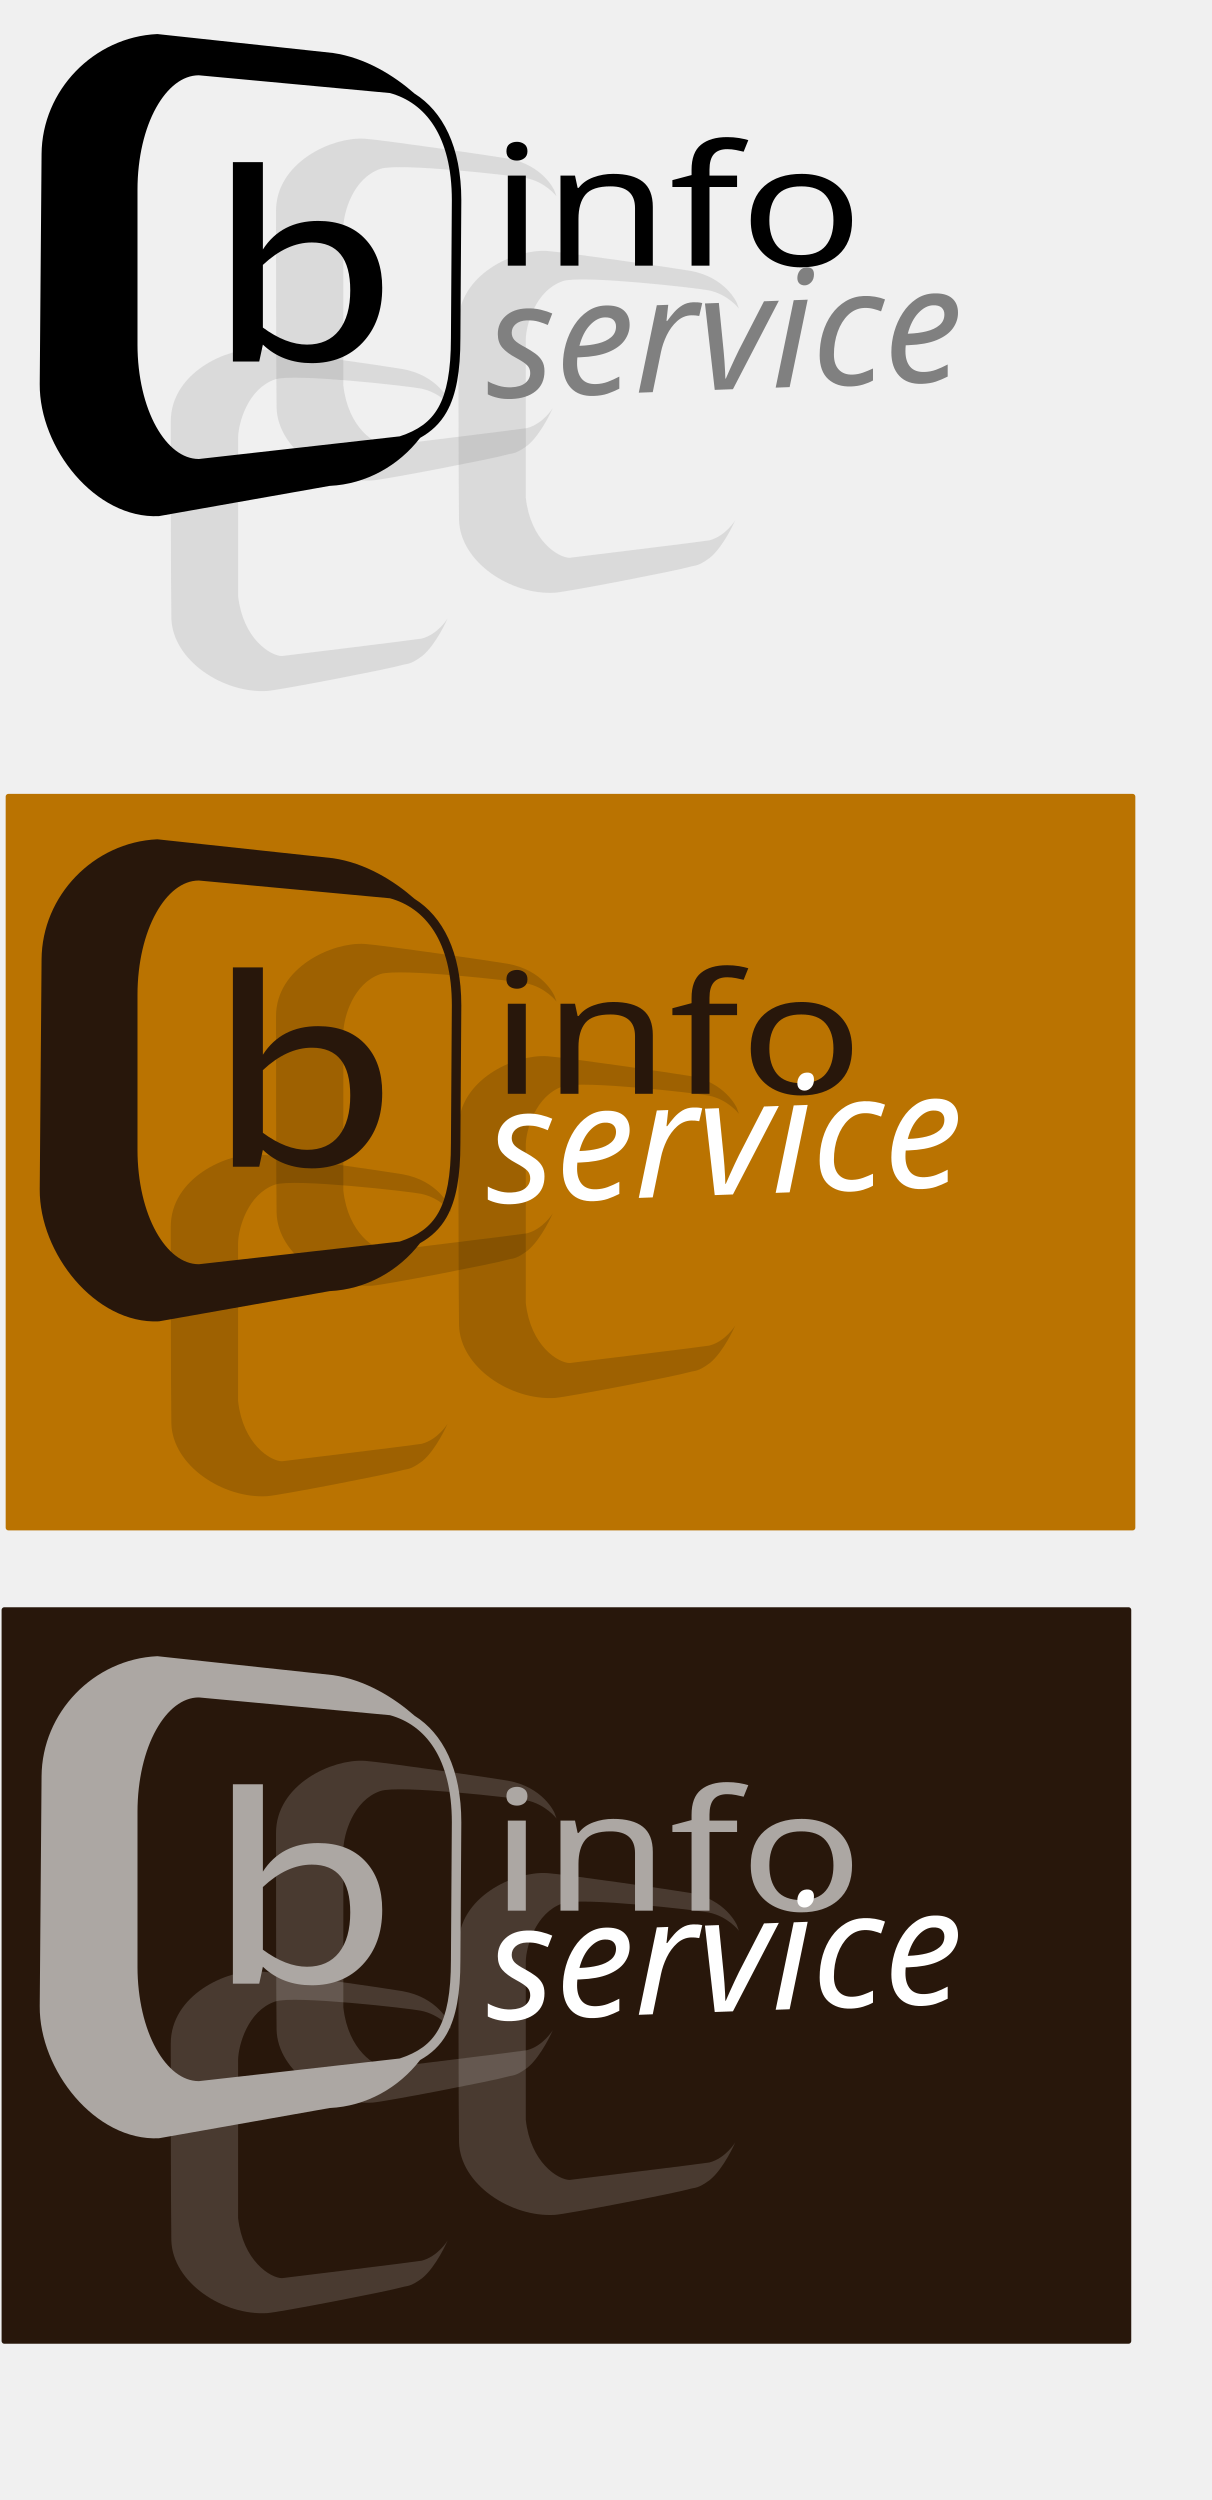
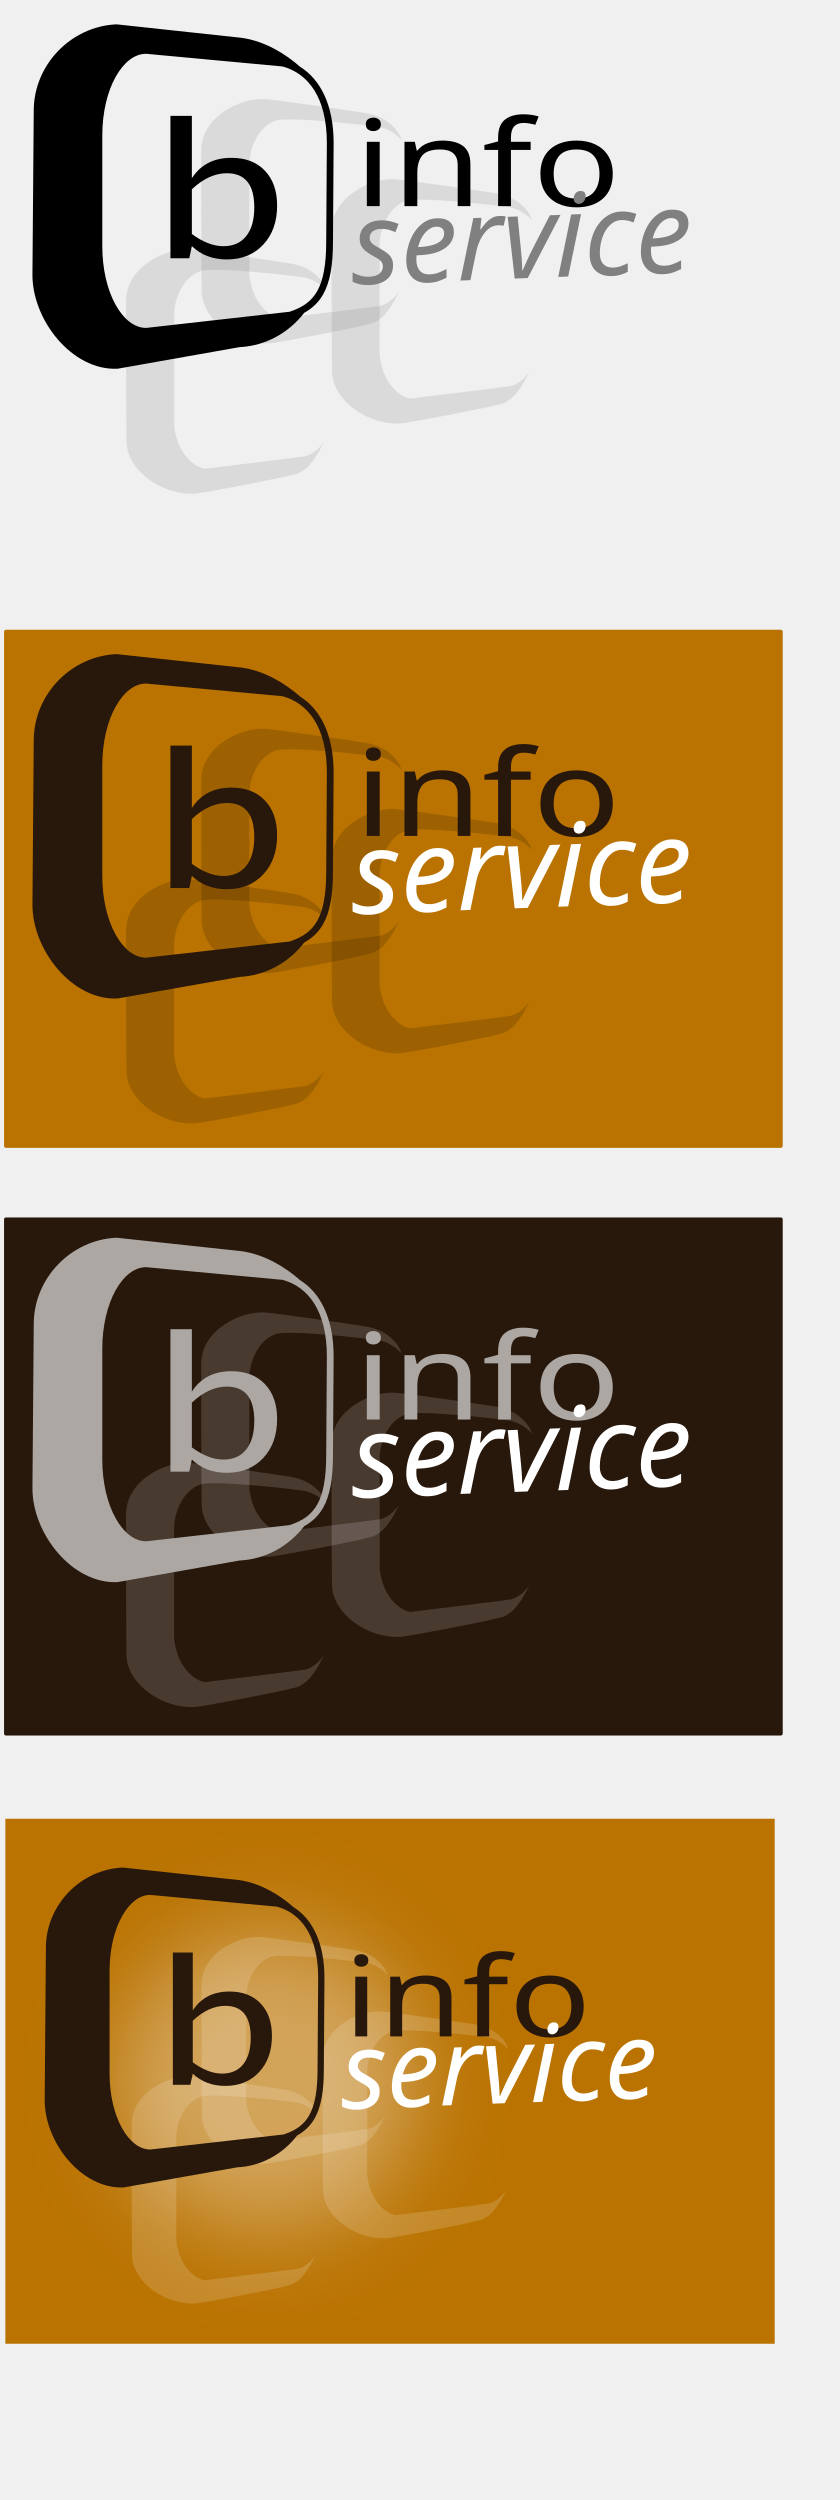
- <svg xmlns="http://www.w3.org/2000/svg" width="84.018mm" height="173.445mm" id="svg4993" version="1.1">
+ <svg xmlns="http://www.w3.org/2000/svg" width="81.498mm" height="242.777mm" id="svg4993" version="1.1">
  <defs id="defs4995">
-     </defs>
-   <g id="layer1" transform="translate(-50.84853,-55.4709)">
-     <g id="g2502" transform="matrix(2.527624,0,0,2.527624,-931.9486,-980.7068)" style="fill:#666666">
-       <path style="fill:#666666;fill-opacity:0.154;fill-rule:evenodd;stroke:none;stroke-width:1px;stroke-linecap:butt;stroke-linejoin:round;stroke-opacity:1" d="m 446.557,430.314 c 0,0 -1.137,-1.498 -3.159,-1.902 -1.164,-0.233 -13.196,-1.61 -15.116,-0.952 -2.846,0.976 -3.803,4.523 -3.842,6.037 l 0,16.409 c 0.494,4.5 3.391,6.246 4.555,6.256 -0.055,0 14.179,-1.731 14.488,-1.811 1.701,-0.439 2.689,-2.085 2.689,-2.085 0,0 -1.165,2.696 -2.634,3.897 -1.262,0.933 -1.537,0.768 -2.085,0.933 -1.376,0.413 -12.724,2.604 -13.994,2.689 -4.555,0.274 -9.823,-3.154 -9.943,-7.559 -0.055,-2.25 -0.059,-20.404 -0.059,-20.404 0,-5.006 5.782,-7.72 9.222,-7.49 1.746,0.116 13.25,1.782 14.802,2.053 3.699,0.647 4.856,3.325 4.856,3.325 l 0.22,0.604 z" id="path2504" />
-       <path style="fill:#666666;fill-opacity:0.154;fill-rule:evenodd;stroke:none;stroke-width:1px;stroke-linecap:butt;stroke-linejoin:round;stroke-opacity:1" d="m 465.482,441.96 c 0,0 -1.137,-1.498 -3.159,-1.902 -1.164,-0.233 -13.196,-1.61 -15.116,-0.952 -2.846,0.976 -3.803,4.523 -3.842,6.037 l 0,16.409 c 0.494,4.5 3.391,6.246 4.555,6.256 -0.055,0 14.178,-1.731 14.488,-1.811 1.701,-0.439 2.689,-2.085 2.689,-2.085 0,0 -1.165,2.696 -2.634,3.897 -1.262,0.933 -1.537,0.768 -2.085,0.933 -1.376,0.413 -12.724,2.604 -13.994,2.689 -4.555,0.274 -9.823,-3.154 -9.943,-7.559 -0.055,-2.25 -0.059,-20.404 -0.059,-20.404 0,-5.006 5.782,-7.72 9.222,-7.49 1.746,0.116 13.25,1.782 14.802,2.053 3.699,0.647 4.856,3.325 4.856,3.325 l 0.22,0.604 z" id="path2506" />
-       <path style="fill:#666666;fill-opacity:0.154;fill-rule:evenodd;stroke:none;stroke-width:1px;stroke-linecap:butt;stroke-linejoin:round;stroke-opacity:1" d="m 435.639,452.151 c 0,0 -1.137,-1.498 -3.159,-1.902 -1.164,-0.233 -13.196,-1.61 -15.116,-0.952 -2.846,0.976 -3.803,4.523 -3.842,6.037 l 0,16.409 c 0.494,4.5 3.391,6.246 4.555,6.256 -0.055,0 14.179,-1.731 14.488,-1.811 1.701,-0.439 2.689,-2.085 2.689,-2.085 0,0 -1.165,2.696 -2.634,3.897 -1.262,0.933 -1.537,0.768 -2.085,0.933 -1.376,0.413 -12.724,2.604 -13.994,2.689 -4.555,0.274 -9.823,-3.154 -9.943,-7.559 -0.055,-2.25 -0.059,-20.404 -0.059,-20.404 0,-5.006 5.782,-7.72 9.222,-7.49 1.746,0.116 13.25,1.782 14.802,2.053 3.699,0.647 4.856,3.325 4.856,3.325 l 0.22,0.604 z" id="path2508" />
+     <filter id="filter3937" x="-0.329" width="1.657" y="-0.374" height="1.748">
+       <feGaussianBlur stdDeviation="43.438" id="feGaussianBlur3939" />
+     </filter>
+   </defs>
+   <g id="layer1" transform="translate(-49.36026,-55.4709)">
+     <g id="g4320" transform="matrix(1.055639,0,0,1.055639,-18.5666,-40.22742)">
+       <rect y="723.012" x="66.212" height="182.537" width="267.488" id="rect5023" style="fill:#ba7301;fill-opacity:1;stroke:none;stroke-width:0.5;stroke-linecap:round;stroke-linejoin:round;stroke-miterlimit:4;stroke-dasharray:none;stroke-dashoffset:0;stroke-opacity:1" />
+       <ellipse transform="matrix(0.3355568,0,0,0.37413,37.73829,645.8588)" id="path2937" style="opacity:0.35;fill:#ffffff;fill-rule:evenodd;stroke:none;stroke-width:1px;stroke-linecap:butt;stroke-linejoin:miter;stroke-opacity:1;filter:url(#filter3937)" cx="355.714" cy="450.219" rx="158.571" ry="139.286" />
+       <g style="fill:#ffffff" transform="matrix(2.223947,0,0,2.223947,-794.0004,-179.5712)" id="g3816">
+         <path id="path3818" d="m 446.557,430.314 c 0,0 -1.137,-1.498 -3.159,-1.902 -1.164,-0.233 -13.196,-1.61 -15.116,-0.952 -2.846,0.976 -3.803,4.523 -3.842,6.037 l 0,16.409 c 0.494,4.5 3.391,6.246 4.555,6.256 -0.055,0 14.179,-1.731 14.488,-1.811 1.701,-0.439 2.689,-2.085 2.689,-2.085 0,0 -1.165,2.696 -2.634,3.897 -1.262,0.933 -1.537,0.768 -2.085,0.933 -1.376,0.413 -12.724,2.604 -13.994,2.689 -4.555,0.274 -9.823,-3.154 -9.943,-7.559 -0.055,-2.25 -0.059,-20.404 -0.059,-20.404 0,-5.006 5.782,-7.72 9.222,-7.49 1.746,0.116 13.25,1.782 14.802,2.053 3.699,0.647 4.856,3.325 4.856,3.325 l 0.22,0.604 z" style="fill:#ffffff;fill-opacity:0.154;fill-rule:evenodd;stroke:none;stroke-width:1px;stroke-linecap:butt;stroke-linejoin:round;stroke-opacity:1" />
+         <path id="path3820" d="m 465.482,441.96 c 0,0 -1.137,-1.498 -3.159,-1.902 -1.164,-0.233 -13.196,-1.61 -15.116,-0.952 -2.846,0.976 -3.803,4.523 -3.842,6.037 l 0,16.409 c 0.494,4.5 3.391,6.246 4.555,6.256 -0.055,0 14.178,-1.731 14.488,-1.811 1.701,-0.439 2.689,-2.085 2.689,-2.085 0,0 -1.165,2.696 -2.634,3.897 -1.262,0.933 -1.537,0.768 -2.085,0.933 -1.376,0.413 -12.724,2.604 -13.994,2.689 -4.555,0.274 -9.823,-3.154 -9.943,-7.559 -0.055,-2.25 -0.059,-20.404 -0.059,-20.404 0,-5.006 5.782,-7.72 9.222,-7.49 1.746,0.116 13.25,1.782 14.802,2.053 3.699,0.647 4.856,3.325 4.856,3.325 l 0.22,0.604 z" style="fill:#ffffff;fill-opacity:0.154;fill-rule:evenodd;stroke:none;stroke-width:1px;stroke-linecap:butt;stroke-linejoin:round;stroke-opacity:1" />
+         <path id="path3822" d="m 435.639,452.151 c 0,0 -1.137,-1.498 -3.159,-1.902 -1.164,-0.233 -13.196,-1.61 -15.116,-0.952 -2.846,0.976 -3.803,4.523 -3.842,6.037 l 0,16.409 c 0.494,4.5 3.391,6.246 4.555,6.256 -0.055,0 14.179,-1.731 14.488,-1.811 1.701,-0.439 2.689,-2.085 2.689,-2.085 0,0 -1.165,2.696 -2.634,3.897 -1.262,0.933 -1.537,0.768 -2.085,0.933 -1.376,0.413 -12.724,2.604 -13.994,2.689 -4.555,0.274 -9.823,-3.154 -9.943,-7.559 -0.055,-2.25 -0.059,-20.404 -0.059,-20.404 0,-5.006 5.782,-7.72 9.222,-7.49 1.746,0.116 13.25,1.782 14.802,2.053 3.699,0.647 4.856,3.325 4.856,3.325 l 0.22,0.604 z" style="fill:#ffffff;fill-opacity:0.154;fill-rule:evenodd;stroke:none;stroke-width:1px;stroke-linecap:butt;stroke-linejoin:round;stroke-opacity:1" />
+       </g>
+       <text xml:space="preserve" style="font-style:normal;font-variant:normal;font-weight:bold;font-stretch:normal;font-size:65.257px;line-height:125%;font-family:'Trebuchet MS';-inkscape-font-specification:'Trebuchet MS';text-align:start;writing-mode:lr-tb;text-anchor:start;fill:#28170b;fill-opacity:1;stroke:none;stroke-width:1px;stroke-linecap:butt;stroke-linejoin:miter;stroke-opacity:1" x="166.845" y="880.226" id="text3824" transform="scale(1.102086,0.9073698)">
+         <tspan id="tspan3826" x="166.845" y="880.226" style="font-style:normal;font-variant:normal;font-weight:normal;font-stretch:normal;font-size:42.735px;font-family:'Lucida Sans Unicode';-inkscape-font-specification:'Lucida Sans Unicode';fill:#28170b;fill-opacity:1">info</tspan>
+       </text>
+       <path id="path3828" d="m 124.452,815.525 0,-46 6.918,0 0,20.152 c 2.833,-4.395 7.082,-6.592 12.747,-6.592 4.589,4e-5 8.194,1.378 10.816,4.134 2.645,2.756 3.968,6.525 3.968,11.305 -3e-5,5.204 -1.498,9.406 -4.495,12.606 -2.973,3.18 -6.895,4.771 -11.764,4.771 -4.518,0 -8.276,-1.426 -11.273,-4.279 l -0.843,3.903 -6.075,0 m 6.918,-7.835 c 3.558,2.621 6.953,3.932 10.184,3.932 3.184,0 5.642,-1.089 7.375,-3.267 1.732,-2.197 2.599,-5.281 2.599,-9.252 -2e-5,-7.363 -2.95,-11.044 -8.849,-11.045 -3.863,4e-5 -7.632,1.725 -11.308,5.175 l 0,14.456" style="font-style:normal;font-variant:normal;font-weight:bold;font-stretch:normal;font-size:81.367px;line-height:125%;font-family:'Trebuchet MS';-inkscape-font-specification:'Trebuchet MS';text-align:start;writing-mode:lr-tb;text-anchor:start;fill:#28170b;fill-opacity:1;stroke:none;stroke-width:1px;stroke-linecap:butt;stroke-linejoin:miter;stroke-opacity:1" />
+       <text xml:space="preserve" style="font-style:italic;font-variant:normal;font-weight:normal;font-stretch:normal;font-size:36.924px;line-height:125%;font-family:'Apple LiGothic';-inkscape-font-specification:'Apple LiGothic Italic';text-align:start;writing-mode:lr-tb;text-anchor:start;fill:#ffffff;fill-opacity:1;stroke:none;stroke-width:1px;stroke-linecap:butt;stroke-linejoin:miter;stroke-opacity:1" x="185.16" y="821.447" id="text3844" transform="matrix(0.9888001,-0.03643632,0,1.011327,0,0)">
+         <tspan y="821.447" x="185.16" id="tspan3846">service</tspan>
+       </text>
+       <path style="fill:#28170b;fill-opacity:1;stroke:none;stroke-width:0.316;stroke-linecap:butt;stroke-linejoin:miter;stroke-miterlimit:4;stroke-dashoffset:0;stroke-opacity:1" d="m 107.023,739.974 c -14.686,0.675 -26.609,12.998 -26.713,27.699 L 79.887,820.746 c -0.103,14.701 12.802,31.123 27.488,30.448 l 39.399,-6.978 c 8.455,-0.389 15.968,-4.705 20.863,-11.066 2.576,-1.439 4.652,-3.355 6.132,-5.991 2.221,-3.954 3.172,-9.333 3.172,-17.057 l 0.211,-31.787 c 0,-12.388 -4.332,-20.548 -10.784,-24.598 -4.741,-4.181 -11.356,-8.285 -18.819,-9.374 l -40.527,-4.37 z m 9.515,9.515 0.07,0 43.981,4.088 0.07,0 c 8.204,2.242 14.308,9.92 14.308,24.739 l -0.211,31.787 c 0,7.54 -0.965,12.573 -2.89,15.999 -1.89,3.364 -4.753,5.316 -8.951,6.696 l -0.07,0 -46.236,5.216 c -0.022,0 -0.049,1.8e-4 -0.07,0 -3.69,-0.032 -7.158,-2.729 -9.797,-7.471 -2.655,-4.77 -4.299,-11.493 -4.299,-18.96 l 0,-35.664 c 0,-7.467 1.645,-14.189 4.299,-18.96 2.639,-4.743 6.107,-7.44 9.797,-7.471 z" id="path4661" />
    </g>
-     <text transform="scale(1.102086,0.9073698)" id="text2510" y="137.909" x="162.834" style="font-style:normal;font-variant:normal;font-weight:bold;font-stretch:normal;font-size:74.168px;line-height:125%;font-family:'Trebuchet MS';-inkscape-font-specification:'Trebuchet MS';text-align:start;writing-mode:lr-tb;text-anchor:start;fill:#000000;fill-opacity:1;stroke:none;stroke-width:1px;stroke-linecap:butt;stroke-linejoin:miter;stroke-opacity:1" xml:space="preserve">
-       <tspan style="font-style:normal;font-variant:normal;font-weight:normal;font-stretch:normal;font-size:48.57px;font-family:'Lucida Sans Unicode';-inkscape-font-specification:'Lucida Sans Unicode';fill:#000000;fill-opacity:1" y="137.909" x="162.834" id="tspan2512">info</tspan>
+     <g id="g2550" transform="matrix(0.4855136,0,0,0.4855136,-233.7094,-330.1633)">
+       <g style="fill:#666666" transform="matrix(5.206083,0,0,5.206083,-1438.146,-1339.908)" id="g2502">
+         <path id="path2504" d="m 446.557,430.314 c 0,0 -1.137,-1.498 -3.159,-1.902 -1.164,-0.233 -13.196,-1.61 -15.116,-0.952 -2.846,0.976 -3.803,4.523 -3.842,6.037 l 0,16.409 c 0.494,4.5 3.391,6.246 4.555,6.256 -0.055,0 14.179,-1.731 14.488,-1.811 1.701,-0.439 2.689,-2.085 2.689,-2.085 0,0 -1.165,2.696 -2.634,3.897 -1.262,0.933 -1.537,0.768 -2.085,0.933 -1.376,0.413 -12.724,2.604 -13.994,2.689 -4.555,0.274 -9.823,-3.154 -9.943,-7.559 -0.055,-2.25 -0.059,-20.404 -0.059,-20.404 0,-5.006 5.782,-7.72 9.222,-7.49 1.746,0.116 13.25,1.782 14.802,2.053 3.699,0.647 4.856,3.325 4.856,3.325 l 0.22,0.604 z" style="fill:#666666;fill-opacity:0.154;fill-rule:evenodd;stroke:none;stroke-width:1px;stroke-linecap:butt;stroke-linejoin:round;stroke-opacity:1" />
+         <path id="path2506" d="m 465.482,441.96 c 0,0 -1.137,-1.498 -3.159,-1.902 -1.164,-0.233 -13.196,-1.61 -15.116,-0.952 -2.846,0.976 -3.803,4.523 -3.842,6.037 l 0,16.409 c 0.494,4.5 3.391,6.246 4.555,6.256 -0.055,0 14.178,-1.731 14.488,-1.811 1.701,-0.439 2.689,-2.085 2.689,-2.085 0,0 -1.165,2.696 -2.634,3.897 -1.262,0.933 -1.537,0.768 -2.085,0.933 -1.376,0.413 -12.724,2.604 -13.994,2.689 -4.555,0.274 -9.823,-3.154 -9.943,-7.559 -0.055,-2.25 -0.059,-20.404 -0.059,-20.404 0,-5.006 5.782,-7.72 9.222,-7.49 1.746,0.116 13.25,1.782 14.802,2.053 3.699,0.647 4.856,3.325 4.856,3.325 l 0.22,0.604 z" style="fill:#666666;fill-opacity:0.154;fill-rule:evenodd;stroke:none;stroke-width:1px;stroke-linecap:butt;stroke-linejoin:round;stroke-opacity:1" />
+         <path id="path2508" d="m 435.639,452.151 c 0,0 -1.137,-1.498 -3.159,-1.902 -1.164,-0.233 -13.196,-1.61 -15.116,-0.952 -2.846,0.976 -3.803,4.523 -3.842,6.037 l 0,16.409 c 0.494,4.5 3.391,6.246 4.555,6.256 -0.055,0 14.179,-1.731 14.488,-1.811 1.701,-0.439 2.689,-2.085 2.689,-2.085 0,0 -1.165,2.696 -2.634,3.897 -1.262,0.933 -1.537,0.768 -2.085,0.933 -1.376,0.413 -12.724,2.604 -13.994,2.689 -4.555,0.274 -9.823,-3.154 -9.943,-7.559 -0.055,-2.25 -0.059,-20.404 -0.059,-20.404 0,-5.006 5.782,-7.72 9.222,-7.49 1.746,0.116 13.25,1.782 14.802,2.053 3.699,0.647 4.856,3.325 4.856,3.325 l 0.22,0.604 z" style="fill:#666666;fill-opacity:0.154;fill-rule:evenodd;stroke:none;stroke-width:1px;stroke-linecap:butt;stroke-linejoin:round;stroke-opacity:1" />
+       </g>
+       <text xml:space="preserve" style="font-style:normal;font-variant:normal;font-weight:bold;font-stretch:normal;font-size:152.762px;line-height:125%;font-family:'Trebuchet MS';-inkscape-font-specification:'Trebuchet MS';text-align:start;writing-mode:lr-tb;text-anchor:start;fill:#000000;fill-opacity:1;stroke:none;stroke-width:1px;stroke-linecap:butt;stroke-linejoin:miter;stroke-opacity:1" x="772.16" y="1047.118" id="text2510" transform="scale(1.102086,0.9073698)">
+         <tspan id="tspan2512" x="772.16" y="1047.118" style="font-style:normal;font-variant:normal;font-weight:normal;font-stretch:normal;font-size:100.039px;font-family:'Lucida Sans Unicode';-inkscape-font-specification:'Lucida Sans Unicode';fill:#000000;fill-opacity:1">info</tspan>
+       </text>
+       <path id="path2514" d="m 711.879,989.532 0,-107.681 16.195,0 0,47.174 c 6.631,-10.288 16.578,-15.431 29.841,-15.431 10.741,1e-4 19.181,3.226 25.319,9.678 6.193,6.452 9.289,15.274 9.289,26.464 0,12.183 -3.507,22.019 -10.522,29.509 -6.96,7.445 -16.14,11.167 -27.539,11.167 -10.577,0 -19.373,-3.339 -26.388,-10.017 l -1.973,9.137 -14.222,0 m 16.195,-18.342 c 8.33,6.136 16.277,9.205 23.84,9.205 7.453,0 13.208,-2.549 17.263,-7.648 4.055,-5.144 6.083,-12.363 6.083,-21.658 -10e-5,-17.236 -6.905,-25.854 -20.716,-25.854 -9.043,10e-5 -17.866,4.038 -26.47,12.115 l 0,33.841" style="font-style:normal;font-variant:normal;font-weight:bold;font-stretch:normal;font-size:81.367px;line-height:125%;font-family:'Trebuchet MS';-inkscape-font-specification:'Trebuchet MS';text-align:start;writing-mode:lr-tb;text-anchor:start;fill:#000000;fill-opacity:1;stroke:none;stroke-width:1px;stroke-linecap:butt;stroke-linejoin:miter;stroke-opacity:1" />
+       <text xml:space="preserve" style="font-style:italic;font-variant:normal;font-weight:normal;font-stretch:normal;font-size:86.436px;line-height:125%;font-family:'Apple LiGothic';-inkscape-font-specification:'Apple LiGothic Italic';text-align:start;writing-mode:lr-tb;text-anchor:start;fill:#808080;fill-opacity:1;stroke:none;stroke-width:1px;stroke-linecap:butt;stroke-linejoin:miter;stroke-opacity:1" x="858.754" y="1029.016" id="text2516" transform="matrix(0.9888,-0.03643632,0,1.011327,0,0)">
+         <tspan y="1029.016" x="858.754" id="tspan2518">service</tspan>
+       </text>
+       <path style="fill:#000000;fill-opacity:1;stroke:none;stroke-width:0.316;stroke-linecap:butt;stroke-linejoin:miter;stroke-miterlimit:4;stroke-dashoffset:0;stroke-opacity:1" d="m 671.078,812.673 c -34.379,1.58 -62.29,30.428 -62.532,64.842 l -0.99,124.24 c -0.242,34.414 29.968,72.857 64.347,71.277 l 92.231,-16.334 c 19.793,-0.91 37.379,-11.015 48.838,-25.904 6.031,-3.37 10.889,-7.854 14.354,-14.024 5.198,-9.256 7.425,-21.848 7.425,-39.928 l 0.495,-74.412 c 0,-29 -10.14,-48.102 -25.244,-57.582 -11.098,-9.789 -26.584,-19.394 -44.053,-21.944 l -94.871,-10.23 z m 22.274,22.274 0.165,0 102.956,9.57 0.165,0 c 19.204,5.249 33.493,23.222 33.493,57.912 l -0.495,74.412 c 0,17.651 -2.26,29.432 -6.765,37.453 -4.423,7.876 -11.128,12.445 -20.954,15.674 l -0.165,0 -108.235,12.21 c -0.051,0 -0.114,4e-4 -0.165,0 -8.639,-0.074 -16.756,-6.387 -22.934,-17.489 -6.215,-11.167 -10.065,-26.904 -10.065,-44.383 l 0,-83.486 c 0,-17.479 3.85,-33.216 10.065,-44.383 6.178,-11.102 14.295,-17.415 22.934,-17.489 z" id="path2520" />
+     </g>
+     <rect y="503.012" x="51.551" height="188.744" width="284.392" id="rect3524" style="fill:#28170b;fill-opacity:1;stroke:#28170b;stroke-width:1.404;stroke-linecap:round;stroke-linejoin:round;stroke-miterlimit:4;stroke-dasharray:none;stroke-dashoffset:0;stroke-opacity:1" />
+     <path style="fill:#ffffff;fill-opacity:0.153;fill-rule:evenodd;stroke:none;stroke-width:1px;stroke-linecap:butt;stroke-linejoin:round;stroke-opacity:1" d="m 196.78,552.315 c 0,0 -2.873,-3.785 -7.984,-4.807 -2.943,-0.589 -33.353,-4.07 -38.209,-2.406 -7.193,2.466 -9.612,11.433 -9.71,15.259 l 0,41.476 c 1.248,11.375 8.571,15.786 11.513,15.814 -0.139,0 35.838,-4.375 36.621,-4.578 4.3,-1.11 6.797,-5.271 6.797,-5.271 0,0 -2.944,6.814 -6.658,9.849 -3.191,2.358 -3.884,1.942 -5.271,2.358 -3.477,1.043 -32.162,6.582 -35.373,6.797 -11.513,0.694 -24.83,-7.973 -25.131,-19.105 -0.139,-5.687 -0.149,-51.573 -0.149,-51.573 0,-12.653 14.615,-19.512 23.31,-18.933 4.414,0.294 33.491,4.503 37.414,5.19 9.35,1.636 12.274,8.404 12.274,8.404 l 0.555,1.526 z" id="path3526" />
+     <path style="fill:#ffffff;fill-opacity:0.153;fill-rule:evenodd;stroke:none;stroke-width:1px;stroke-linecap:butt;stroke-linejoin:round;stroke-opacity:1" d="m 244.616,581.753 c 0,0 -2.873,-3.785 -7.984,-4.807 -2.943,-0.589 -33.353,-4.07 -38.209,-2.406 -7.193,2.466 -9.612,11.433 -9.71,15.259 l 0,41.476 c 1.248,11.375 8.571,15.786 11.513,15.814 -0.139,0 35.838,-4.375 36.621,-4.578 4.3,-1.11 6.797,-5.271 6.797,-5.271 0,0 -2.944,6.814 -6.658,9.849 -3.191,2.358 -3.884,1.942 -5.271,2.358 -3.477,1.043 -32.162,6.583 -35.373,6.797 -11.513,0.694 -24.83,-7.973 -25.131,-19.105 -0.139,-5.687 -0.149,-51.573 -0.149,-51.573 0,-12.653 14.615,-19.512 23.31,-18.933 4.414,0.294 33.491,4.503 37.414,5.19 9.35,1.636 12.274,8.404 12.274,8.404 l 0.555,1.526 z" id="path3528" />
+     <path style="fill:#ffffff;fill-opacity:0.153;fill-rule:evenodd;stroke:none;stroke-width:1px;stroke-linecap:butt;stroke-linejoin:round;stroke-opacity:1" d="m 169.182,607.51 c 0,0 -2.873,-3.785 -7.984,-4.807 -2.943,-0.589 -33.353,-4.07 -38.209,-2.406 -7.193,2.466 -9.612,11.433 -9.71,15.259 l 0,41.476 c 1.248,11.375 8.571,15.786 11.513,15.814 -0.139,0 35.838,-4.375 36.621,-4.578 4.3,-1.11 6.797,-5.271 6.797,-5.271 0,0 -2.944,6.814 -6.658,9.849 -3.191,2.358 -3.884,1.942 -5.271,2.358 -3.477,1.043 -32.162,6.582 -35.373,6.797 -11.513,0.694 -24.83,-7.973 -25.131,-19.105 -0.139,-5.687 -0.149,-51.573 -0.149,-51.573 0,-12.653 14.615,-19.512 23.31,-18.933 4.414,0.294 33.491,4.503 37.414,5.19 9.35,1.636 12.274,8.404 12.274,8.404 l 0.555,1.526 z" id="path3530" />
+     <text xml:space="preserve" style="font-style:normal;font-variant:normal;font-weight:bold;font-stretch:normal;font-size:74.168px;line-height:125%;font-family:'Trebuchet MS';-inkscape-font-specification:'Trebuchet MS';text-align:start;writing-mode:lr-tb;text-anchor:start;fill:#aca7a3;fill-opacity:1;stroke:none;stroke-width:1px;stroke-linecap:butt;stroke-linejoin:miter;stroke-opacity:1" x="162.834" y="635.336" id="text3532" transform="scale(1.102086,0.9073698)">
+       <tspan id="tspan3534" x="162.834" y="635.336" style="font-style:normal;font-variant:normal;font-weight:normal;font-stretch:normal;font-size:48.57px;font-family:'Lucida Sans Unicode';-inkscape-font-specification:'Lucida Sans Unicode';fill:#aca7a3;fill-opacity:1">info</tspan>
    </text>
-     <path style="font-style:normal;font-variant:normal;font-weight:bold;font-stretch:normal;font-size:81.367px;line-height:125%;font-family:'Trebuchet MS';-inkscape-font-specification:'Trebuchet MS';text-align:start;writing-mode:lr-tb;text-anchor:start;fill:#000000;fill-opacity:1;stroke:none;stroke-width:1px;stroke-linecap:butt;stroke-linejoin:miter;stroke-opacity:1" d="m 111.917,150.268 0,-52.281 7.863,0 0,22.904 c 3.22,-4.995 8.049,-7.492 14.488,-7.492 5.215,5e-5 9.313,1.566 12.293,4.699 3.007,3.133 4.51,7.416 4.51,12.848 0,5.915 -1.703,10.691 -5.109,14.327 -3.379,3.615 -7.836,5.422 -13.37,5.422 -5.135,0 -9.406,-1.621 -12.812,-4.863 l -0.958,4.436 -6.905,0 m 7.863,-8.905 c 4.044,2.979 7.903,4.469 11.574,4.469 3.619,0 6.412,-1.238 8.382,-3.713 1.969,-2.497 2.953,-6.002 2.953,-10.515 -5e-5,-8.368 -3.353,-12.553 -10.058,-12.553 -4.39,5e-5 -8.674,1.961 -12.852,5.882 l 0,16.43" id="path2514" />
-     <text transform="matrix(0.9888,-0.03643632,0,1.011327,0,0)" id="text2516" y="164.621" x="180.58" style="font-style:italic;font-variant:normal;font-weight:normal;font-stretch:normal;font-size:41.966px;line-height:125%;font-family:'Apple LiGothic';-inkscape-font-specification:'Apple LiGothic Italic';text-align:start;writing-mode:lr-tb;text-anchor:start;fill:#808080;fill-opacity:1;stroke:none;stroke-width:1px;stroke-linecap:butt;stroke-linejoin:miter;stroke-opacity:1" xml:space="preserve">
-       <tspan id="tspan2518" x="180.58" y="164.621">service</tspan>
+     <path id="path3536" d="m 111.917,595.618 0,-52.281 7.863,0 0,22.904 c 3.22,-4.995 8.049,-7.492 14.488,-7.492 5.215,4e-5 9.313,1.566 12.293,4.699 3.007,3.133 4.51,7.416 4.51,12.848 0,5.915 -1.703,10.691 -5.109,14.327 -3.379,3.615 -7.836,5.422 -13.37,5.422 -5.135,0 -9.406,-1.621 -12.812,-4.863 l -0.958,4.436 -6.905,0 m 7.863,-8.905 c 4.044,2.979 7.903,4.469 11.574,4.469 3.619,0 6.412,-1.238 8.382,-3.713 1.969,-2.497 2.953,-6.003 2.953,-10.515 -4e-5,-8.368 -3.353,-12.553 -10.058,-12.553 -4.39,5e-5 -8.674,1.961 -12.852,5.882 l 0,16.43" style="font-style:normal;font-variant:normal;font-weight:bold;font-stretch:normal;font-size:81.367px;line-height:125%;font-family:'Trebuchet MS';-inkscape-font-specification:'Trebuchet MS';text-align:start;writing-mode:lr-tb;text-anchor:start;fill:#aca7a3;fill-opacity:1;stroke:none;stroke-width:1px;stroke-linecap:butt;stroke-linejoin:miter;stroke-opacity:1" />
+     <text xml:space="preserve" style="font-style:italic;font-variant:normal;font-weight:normal;font-stretch:normal;font-size:41.966px;line-height:125%;font-family:'Apple LiGothic';-inkscape-font-specification:'Apple LiGothic Italic';text-align:start;writing-mode:lr-tb;text-anchor:start;fill:#ffffff;fill-opacity:1;stroke:none;stroke-width:1px;stroke-linecap:butt;stroke-linejoin:miter;stroke-opacity:1" x="180.58" y="604.983" id="text3538" transform="matrix(0.9888001,-0.03643632,0,1.011327,0,0)">
+       <tspan y="604.983" x="180.58" id="tspan3540">service</tspan>
    </text>
-     <path id="path2520" d="M 92.108,64.401 C 75.416,65.168 61.865,79.174 61.748,95.882 l -0.481,60.32 c -0.117,16.709 14.55,35.373 31.241,34.606 l 44.779,-7.931 c 9.61,-0.442 18.148,-5.348 23.711,-12.577 2.928,-1.636 5.287,-3.813 6.969,-6.809 2.524,-4.494 3.605,-10.607 3.605,-19.386 l 0.24,-36.128 c 0,-14.08 -4.923,-23.354 -12.256,-27.957 -5.388,-4.752 -12.907,-9.416 -21.388,-10.654 L 92.108,64.401 Z m 10.814,10.814 0.08,0 49.986,4.646 0.08,0 c 9.324,2.549 16.262,11.274 16.262,28.117 L 169.09,144.106 c 0,8.57 -1.097,14.289 -3.284,18.184 -2.148,3.824 -5.403,6.042 -10.174,7.61 l -0.08,0 -52.55,5.928 c -0.025,0 -0.055,2e-4 -0.08,0 -4.194,-0.036 -8.135,-3.101 -11.135,-8.491 -3.017,-5.422 -4.886,-13.062 -4.886,-21.549 l 0,-40.534 c 0,-8.486 1.869,-16.127 4.886,-21.549 3,-5.39 6.94,-8.455 11.135,-8.491 z" style="fill:#000000;fill-opacity:1;stroke:none;stroke-width:0.316;stroke-linecap:butt;stroke-linejoin:miter;stroke-miterlimit:4;stroke-dashoffset:0;stroke-opacity:1" />
-     <rect y="477.635" x="51.987" height="191.684" width="294.773" id="rect3524" style="fill:#28170b;fill-opacity:1;stroke:#28170b;stroke-width:1.441;stroke-linecap:round;stroke-linejoin:round;stroke-miterlimit:4;stroke-dasharray:none;stroke-dashoffset:0;stroke-opacity:1" />
-     <path style="fill:#ffffff;fill-opacity:0.153;fill-rule:evenodd;stroke:none;stroke-width:1px;stroke-linecap:butt;stroke-linejoin:round;stroke-opacity:1" d="m 196.78,532.315 c 0,0 -2.873,-3.785 -7.984,-4.807 -2.943,-0.589 -33.353,-4.07 -38.209,-2.406 -7.193,2.466 -9.612,11.433 -9.71,15.259 l 0,41.476 c 1.248,11.375 8.571,15.786 11.513,15.814 -0.139,0 35.838,-4.375 36.621,-4.578 4.3,-1.11 6.797,-5.271 6.797,-5.271 0,0 -2.944,6.814 -6.658,9.849 -3.191,2.358 -3.884,1.942 -5.271,2.358 -3.477,1.043 -32.162,6.582 -35.373,6.797 -11.513,0.694 -24.83,-7.973 -25.131,-19.105 -0.139,-5.687 -0.149,-51.573 -0.149,-51.573 0,-12.653 14.615,-19.512 23.31,-18.933 4.414,0.294 33.491,4.503 37.414,5.19 9.35,1.636 12.274,8.404 12.274,8.404 l 0.555,1.526 z" id="path3526" />
-     <path style="fill:#ffffff;fill-opacity:0.153;fill-rule:evenodd;stroke:none;stroke-width:1px;stroke-linecap:butt;stroke-linejoin:round;stroke-opacity:1" d="m 244.616,561.753 c 0,0 -2.873,-3.785 -7.984,-4.807 -2.943,-0.589 -33.353,-4.07 -38.209,-2.406 -7.193,2.466 -9.612,11.433 -9.71,15.259 l 0,41.476 c 1.248,11.375 8.571,15.786 11.513,15.814 -0.139,0 35.838,-4.375 36.621,-4.578 4.3,-1.11 6.797,-5.271 6.797,-5.271 0,0 -2.944,6.814 -6.658,9.849 -3.191,2.358 -3.884,1.942 -5.271,2.358 -3.477,1.043 -32.162,6.583 -35.373,6.797 -11.513,0.694 -24.83,-7.973 -25.131,-19.105 -0.139,-5.687 -0.149,-51.573 -0.149,-51.573 0,-12.653 14.615,-19.512 23.31,-18.933 4.414,0.294 33.491,4.503 37.414,5.19 9.35,1.636 12.274,8.404 12.274,8.404 l 0.555,1.526 z" id="path3528" />
-     <path style="fill:#ffffff;fill-opacity:0.153;fill-rule:evenodd;stroke:none;stroke-width:1px;stroke-linecap:butt;stroke-linejoin:round;stroke-opacity:1" d="m 169.182,587.51 c 0,0 -2.873,-3.785 -7.984,-4.807 -2.943,-0.589 -33.353,-4.07 -38.209,-2.406 -7.193,2.466 -9.612,11.433 -9.71,15.259 l 0,41.476 c 1.248,11.375 8.571,15.786 11.513,15.814 -0.139,0 35.838,-4.375 36.621,-4.578 4.3,-1.11 6.797,-5.271 6.797,-5.271 0,0 -2.944,6.814 -6.658,9.849 -3.191,2.358 -3.884,1.942 -5.271,2.358 -3.477,1.043 -32.162,6.582 -35.373,6.797 -11.513,0.694 -24.83,-7.973 -25.131,-19.105 -0.139,-5.687 -0.149,-51.573 -0.149,-51.573 0,-12.653 14.615,-19.512 23.31,-18.933 4.414,0.294 33.491,4.503 37.414,5.19 9.35,1.636 12.274,8.404 12.274,8.404 l 0.555,1.526 z" id="path3530" />
-     <text xml:space="preserve" style="font-style:normal;font-variant:normal;font-weight:bold;font-stretch:normal;font-size:74.168px;line-height:125%;font-family:'Trebuchet MS';-inkscape-font-specification:'Trebuchet MS';text-align:start;writing-mode:lr-tb;text-anchor:start;fill:#aca7a3;fill-opacity:1;stroke:none;stroke-width:1px;stroke-linecap:butt;stroke-linejoin:miter;stroke-opacity:1" x="162.834" y="613.294" id="text3532" transform="scale(1.102086,0.9073698)">
-       <tspan id="tspan3534" x="162.834" y="613.294" style="font-style:normal;font-variant:normal;font-weight:normal;font-stretch:normal;font-size:48.57px;font-family:'Lucida Sans Unicode';-inkscape-font-specification:'Lucida Sans Unicode';fill:#aca7a3;fill-opacity:1">info</tspan>
+     <path style="fill:#aca7a3;fill-opacity:1;stroke:none;stroke-width:0.316;stroke-linecap:butt;stroke-linejoin:miter;stroke-miterlimit:4;stroke-dashoffset:0;stroke-opacity:1" d="m 92.108,509.751 c -16.691,0.767 -30.243,14.773 -30.36,31.482 l -0.481,60.32 c -0.117,16.709 14.55,35.373 31.241,34.606 l 44.779,-7.931 c 9.61,-0.442 18.148,-5.348 23.711,-12.577 2.928,-1.636 5.287,-3.813 6.969,-6.809 2.524,-4.494 3.605,-10.607 3.605,-19.386 l 0.24,-36.128 c 0,-14.08 -4.923,-23.354 -12.256,-27.957 -5.388,-4.752 -12.907,-9.416 -21.388,-10.654 l -46.061,-4.967 z m 10.814,10.814 0.08,0 49.986,4.646 0.08,0 c 9.324,2.549 16.262,11.274 16.262,28.117 L 169.09,589.457 c 0,8.57 -1.097,14.289 -3.284,18.184 -2.148,3.824 -5.403,6.042 -10.174,7.61 l -0.08,0 -52.55,5.928 c -0.025,0 -0.055,2e-4 -0.08,0 -4.194,-0.036 -8.135,-3.101 -11.135,-8.491 -3.017,-5.422 -4.886,-13.062 -4.886,-21.549 l 0,-40.534 c 0,-8.486 1.869,-16.127 4.886,-21.549 3,-5.39 6.94,-8.455 11.135,-8.491 z" id="path3542" />
+     <rect y="287.318" x="51.551" height="188.744" width="284.392" id="rect6690" style="fill:#ba7301;fill-opacity:1;stroke:#ba7301;stroke-width:1.404;stroke-linecap:round;stroke-linejoin:round;stroke-miterlimit:4;stroke-dasharray:none;stroke-dashoffset:0;stroke-opacity:1" />
+     <path style="fill:#000000;fill-opacity:0.153;fill-rule:evenodd;stroke:none;stroke-width:1px;stroke-linecap:butt;stroke-linejoin:round;stroke-opacity:1" d="m 196.78,338.11 c 0,0 -2.873,-3.785 -7.984,-4.807 -2.943,-0.589 -33.353,-4.07 -38.209,-2.406 -7.193,2.466 -9.612,11.433 -9.71,15.259 l 0,41.476 c 1.248,11.375 8.571,15.786 11.513,15.814 -0.139,0 35.838,-4.375 36.621,-4.578 4.3,-1.11 6.797,-5.271 6.797,-5.271 0,0 -2.944,6.814 -6.658,9.849 -3.191,2.358 -3.884,1.942 -5.271,2.358 -3.477,1.043 -32.162,6.582 -35.373,6.797 -11.513,0.694 -24.83,-7.973 -25.131,-19.105 -0.139,-5.687 -0.149,-51.573 -0.149,-51.573 0,-12.653 14.615,-19.512 23.31,-18.933 4.414,0.294 33.491,4.503 37.414,5.19 9.35,1.636 12.274,8.404 12.274,8.404 l 0.555,1.526 z" id="path6692" />
+     <path style="fill:#000000;fill-opacity:0.153;fill-rule:evenodd;stroke:none;stroke-width:1px;stroke-linecap:butt;stroke-linejoin:round;stroke-opacity:1" d="m 244.616,367.547 c 0,0 -2.873,-3.785 -7.984,-4.807 -2.943,-0.589 -33.353,-4.07 -38.209,-2.406 -7.193,2.466 -9.612,11.433 -9.71,15.259 l 0,41.476 c 1.248,11.375 8.571,15.786 11.513,15.814 -0.139,0 35.838,-4.375 36.621,-4.578 4.3,-1.11 6.797,-5.271 6.797,-5.271 0,0 -2.944,6.814 -6.658,9.849 -3.191,2.358 -3.884,1.942 -5.271,2.358 -3.477,1.043 -32.162,6.583 -35.373,6.797 -11.513,0.694 -24.83,-7.973 -25.131,-19.105 -0.139,-5.687 -0.149,-51.573 -0.149,-51.573 0,-12.653 14.615,-19.512 23.31,-18.933 4.414,0.294 33.49,4.503 37.414,5.19 9.35,1.636 12.274,8.404 12.274,8.404 l 0.555,1.526 z" id="path6694" />
+     <path style="fill:#000000;fill-opacity:0.153;fill-rule:evenodd;stroke:none;stroke-width:1px;stroke-linecap:butt;stroke-linejoin:round;stroke-opacity:1" d="m 169.182,393.305 c 0,0 -2.873,-3.785 -7.984,-4.807 -2.943,-0.589 -33.353,-4.07 -38.209,-2.406 -7.193,2.466 -9.612,11.433 -9.71,15.259 l 0,41.476 c 1.248,11.375 8.571,15.786 11.513,15.814 -0.139,0 35.838,-4.375 36.621,-4.578 4.3,-1.11 6.797,-5.271 6.797,-5.271 0,0 -2.944,6.814 -6.658,9.849 -3.191,2.358 -3.884,1.942 -5.271,2.358 -3.477,1.043 -32.162,6.582 -35.373,6.797 -11.513,0.694 -24.83,-7.973 -25.131,-19.105 -0.139,-5.687 -0.149,-51.573 -0.149,-51.573 0,-12.653 14.615,-19.512 23.31,-18.933 4.414,0.294 33.491,4.503 37.414,5.19 9.35,1.636 12.274,8.404 12.274,8.404 l 0.555,1.526 z" id="path6696" />
+     <text xml:space="preserve" style="font-style:normal;font-variant:normal;font-weight:bold;font-stretch:normal;font-size:74.168px;line-height:125%;font-family:'Trebuchet MS';-inkscape-font-specification:'Trebuchet MS';text-align:start;writing-mode:lr-tb;text-anchor:start;fill:#28170b;fill-opacity:1;stroke:none;stroke-width:1px;stroke-linecap:butt;stroke-linejoin:miter;stroke-opacity:1" x="162.834" y="399.263" id="text6698" transform="scale(1.102086,0.9073698)">
+       <tspan id="tspan6700" x="162.834" y="399.263" style="font-style:normal;font-variant:normal;font-weight:normal;font-stretch:normal;font-size:48.57px;font-family:'Lucida Sans Unicode';-inkscape-font-specification:'Lucida Sans Unicode';fill:#28170b;fill-opacity:1">info</tspan>
    </text>
-     <path id="path3536" d="m 111.917,575.618 0,-52.281 7.863,0 0,22.904 c 3.22,-4.995 8.049,-7.492 14.488,-7.492 5.215,4e-5 9.313,1.566 12.293,4.699 3.007,3.133 4.51,7.416 4.51,12.848 0,5.915 -1.703,10.691 -5.109,14.327 -3.379,3.615 -7.836,5.422 -13.37,5.422 -5.135,0 -9.406,-1.621 -12.812,-4.863 l -0.958,4.436 -6.905,0 m 7.863,-8.905 c 4.044,2.979 7.903,4.469 11.574,4.469 3.619,0 6.412,-1.238 8.382,-3.713 1.969,-2.497 2.953,-6.003 2.953,-10.515 -4e-5,-8.368 -3.353,-12.553 -10.058,-12.553 -4.39,5e-5 -8.674,1.961 -12.852,5.882 l 0,16.43" style="font-style:normal;font-variant:normal;font-weight:bold;font-stretch:normal;font-size:81.367px;line-height:125%;font-family:'Trebuchet MS';-inkscape-font-specification:'Trebuchet MS';text-align:start;writing-mode:lr-tb;text-anchor:start;fill:#aca7a3;fill-opacity:1;stroke:none;stroke-width:1px;stroke-linecap:butt;stroke-linejoin:miter;stroke-opacity:1" />
-     <text xml:space="preserve" style="font-style:italic;font-variant:normal;font-weight:normal;font-stretch:normal;font-size:41.966px;line-height:125%;font-family:'Apple LiGothic';-inkscape-font-specification:'Apple LiGothic Italic';text-align:start;writing-mode:lr-tb;text-anchor:start;fill:#ffffff;fill-opacity:1;stroke:none;stroke-width:1px;stroke-linecap:butt;stroke-linejoin:miter;stroke-opacity:1" x="180.58" y="585.207" id="text3538" transform="matrix(0.9888,-0.03643632,0,1.011327,0,0)">
-       <tspan y="585.207" x="180.58" id="tspan3540">service</tspan>
+     <path id="path6702" d="m 111.917,381.413 0,-52.281 7.863,0 0,22.904 c 3.22,-4.995 8.049,-7.492 14.488,-7.492 5.215,4e-5 9.313,1.566 12.293,4.699 3.007,3.133 4.51,7.416 4.51,12.848 0,5.915 -1.703,10.691 -5.109,14.327 -3.379,3.615 -7.836,5.422 -13.37,5.422 -5.135,0 -9.406,-1.621 -12.812,-4.863 l -0.958,4.436 -6.905,0 m 7.863,-8.905 c 4.044,2.979 7.903,4.469 11.574,4.469 3.619,0 6.412,-1.238 8.382,-3.713 1.969,-2.497 2.953,-6.003 2.953,-10.515 -5e-5,-8.368 -3.353,-12.553 -10.058,-12.553 -4.39,5e-5 -8.674,1.961 -12.852,5.882 l 0,16.43" style="font-style:normal;font-variant:normal;font-weight:bold;font-stretch:normal;font-size:81.367px;line-height:125%;font-family:'Trebuchet MS';-inkscape-font-specification:'Trebuchet MS';text-align:start;writing-mode:lr-tb;text-anchor:start;fill:#28170b;fill-opacity:1;stroke:none;stroke-width:1px;stroke-linecap:butt;stroke-linejoin:miter;stroke-opacity:1" />
+     <text xml:space="preserve" style="font-style:italic;font-variant:normal;font-weight:normal;font-stretch:normal;font-size:41.966px;line-height:125%;font-family:'Apple LiGothic';-inkscape-font-specification:'Apple LiGothic Italic';text-align:start;writing-mode:lr-tb;text-anchor:start;fill:#ffffff;fill-opacity:1;stroke:none;stroke-width:1px;stroke-linecap:butt;stroke-linejoin:miter;stroke-opacity:1" x="180.58" y="393.176" id="text6704" transform="matrix(0.9888,-0.03643633,0,1.011327,0,0)">
+       <tspan y="393.176" x="180.58" id="tspan6706">service</tspan>
    </text>
-     <path style="fill:#aca7a3;fill-opacity:1;stroke:none;stroke-width:0.316;stroke-linecap:butt;stroke-linejoin:miter;stroke-miterlimit:4;stroke-dashoffset:0;stroke-opacity:1" d="m 92.108,489.751 c -16.691,0.767 -30.243,14.773 -30.36,31.482 l -0.481,60.32 c -0.117,16.709 14.55,35.373 31.241,34.606 l 44.779,-7.931 c 9.61,-0.442 18.148,-5.348 23.711,-12.577 2.928,-1.636 5.287,-3.813 6.969,-6.809 2.524,-4.494 3.605,-10.607 3.605,-19.386 l 0.24,-36.128 c 0,-14.08 -4.923,-23.354 -12.256,-27.957 -5.388,-4.752 -12.907,-9.416 -21.388,-10.654 l -46.061,-4.967 z m 10.814,10.814 0.08,0 49.986,4.646 0.08,0 c 9.324,2.549 16.262,11.274 16.262,28.117 L 169.09,569.457 c 0,8.57 -1.097,14.289 -3.284,18.184 -2.148,3.824 -5.403,6.042 -10.174,7.61 l -0.08,0 -52.55,5.928 c -0.025,0 -0.055,2e-4 -0.08,0 -4.194,-0.036 -8.135,-3.101 -11.135,-8.491 -3.017,-5.422 -4.886,-13.062 -4.886,-21.549 l 0,-40.534 c 0,-8.486 1.869,-16.127 4.886,-21.549 3,-5.39 6.94,-8.455 11.135,-8.491 z" id="path3542" />
-     <rect y="264.36" x="53.057" height="191.684" width="294.773" id="rect6690" style="fill:#ba7301;fill-opacity:1;stroke:#ba7301;stroke-width:1.441;stroke-linecap:round;stroke-linejoin:round;stroke-miterlimit:4;stroke-dasharray:none;stroke-dashoffset:0;stroke-opacity:1" />
-     <path style="fill:#000000;fill-opacity:0.153;fill-rule:evenodd;stroke:none;stroke-width:1px;stroke-linecap:butt;stroke-linejoin:round;stroke-opacity:1" d="m 196.78,318.11 c 0,0 -2.873,-3.785 -7.984,-4.807 -2.943,-0.589 -33.353,-4.07 -38.209,-2.406 -7.193,2.466 -9.612,11.433 -9.71,15.259 l 0,41.476 c 1.248,11.375 8.571,15.786 11.513,15.814 -0.139,0 35.838,-4.375 36.621,-4.578 4.3,-1.11 6.797,-5.271 6.797,-5.271 0,0 -2.944,6.814 -6.658,9.849 -3.191,2.358 -3.884,1.942 -5.271,2.358 -3.477,1.043 -32.162,6.582 -35.373,6.797 -11.513,0.694 -24.83,-7.973 -25.131,-19.105 -0.139,-5.687 -0.149,-51.573 -0.149,-51.573 0,-12.653 14.615,-19.512 23.31,-18.933 4.414,0.294 33.491,4.503 37.414,5.19 9.35,1.636 12.274,8.404 12.274,8.404 l 0.555,1.526 z" id="path6692" />
-     <path style="fill:#000000;fill-opacity:0.153;fill-rule:evenodd;stroke:none;stroke-width:1px;stroke-linecap:butt;stroke-linejoin:round;stroke-opacity:1" d="m 244.616,347.547 c 0,0 -2.873,-3.785 -7.984,-4.807 -2.943,-0.589 -33.353,-4.07 -38.209,-2.406 -7.193,2.466 -9.612,11.433 -9.71,15.259 l 0,41.476 c 1.248,11.375 8.571,15.786 11.513,15.814 -0.139,0 35.838,-4.375 36.621,-4.578 4.3,-1.11 6.797,-5.271 6.797,-5.271 0,0 -2.944,6.814 -6.658,9.849 -3.191,2.358 -3.884,1.942 -5.271,2.358 -3.477,1.043 -32.162,6.583 -35.373,6.797 -11.513,0.694 -24.83,-7.973 -25.131,-19.105 -0.139,-5.687 -0.149,-51.573 -0.149,-51.573 0,-12.653 14.615,-19.512 23.31,-18.933 4.414,0.294 33.49,4.503 37.414,5.19 9.35,1.636 12.274,8.404 12.274,8.404 l 0.555,1.526 z" id="path6694" />
-     <path style="fill:#000000;fill-opacity:0.153;fill-rule:evenodd;stroke:none;stroke-width:1px;stroke-linecap:butt;stroke-linejoin:round;stroke-opacity:1" d="m 169.182,373.305 c 0,0 -2.873,-3.785 -7.984,-4.807 -2.943,-0.589 -33.353,-4.07 -38.209,-2.406 -7.193,2.466 -9.612,11.433 -9.71,15.259 l 0,41.476 c 1.248,11.375 8.571,15.786 11.513,15.814 -0.139,0 35.838,-4.375 36.621,-4.578 4.3,-1.11 6.797,-5.271 6.797,-5.271 0,0 -2.944,6.814 -6.658,9.849 -3.191,2.358 -3.884,1.942 -5.271,2.358 -3.477,1.043 -32.162,6.582 -35.373,6.797 -11.513,0.694 -24.83,-7.973 -25.131,-19.105 -0.139,-5.687 -0.149,-51.573 -0.149,-51.573 0,-12.653 14.615,-19.512 23.31,-18.933 4.414,0.294 33.491,4.503 37.414,5.19 9.35,1.636 12.274,8.404 12.274,8.404 l 0.555,1.526 z" id="path6696" />
-     <text xml:space="preserve" style="font-style:normal;font-variant:normal;font-weight:bold;font-stretch:normal;font-size:74.168px;line-height:125%;font-family:'Trebuchet MS';-inkscape-font-specification:'Trebuchet MS';text-align:start;writing-mode:lr-tb;text-anchor:start;fill:#28170b;fill-opacity:1;stroke:none;stroke-width:1px;stroke-linecap:butt;stroke-linejoin:miter;stroke-opacity:1" x="162.834" y="377.222" id="text6698" transform="scale(1.102086,0.9073698)">
-       <tspan id="tspan6700" x="162.834" y="377.222" style="font-style:normal;font-variant:normal;font-weight:normal;font-stretch:normal;font-size:48.57px;font-family:'Lucida Sans Unicode';-inkscape-font-specification:'Lucida Sans Unicode';fill:#28170b;fill-opacity:1">info</tspan>
-     </text>
-     <path id="path6702" d="m 111.917,361.413 0,-52.281 7.863,0 0,22.904 c 3.22,-4.995 8.049,-7.492 14.488,-7.492 5.215,4e-5 9.313,1.566 12.293,4.699 3.007,3.133 4.51,7.416 4.51,12.848 0,5.915 -1.703,10.691 -5.109,14.327 -3.379,3.615 -7.836,5.422 -13.37,5.422 -5.135,0 -9.406,-1.621 -12.812,-4.863 l -0.958,4.436 -6.905,0 m 7.863,-8.905 c 4.044,2.979 7.903,4.469 11.574,4.469 3.619,0 6.412,-1.238 8.382,-3.713 1.969,-2.497 2.953,-6.003 2.953,-10.515 -5e-5,-8.368 -3.353,-12.553 -10.058,-12.553 -4.39,5e-5 -8.674,1.961 -12.852,5.882 l 0,16.43" style="font-style:normal;font-variant:normal;font-weight:bold;font-stretch:normal;font-size:81.367px;line-height:125%;font-family:'Trebuchet MS';-inkscape-font-specification:'Trebuchet MS';text-align:start;writing-mode:lr-tb;text-anchor:start;fill:#28170b;fill-opacity:1;stroke:none;stroke-width:1px;stroke-linecap:butt;stroke-linejoin:miter;stroke-opacity:1" />
-     <text xml:space="preserve" style="font-style:italic;font-variant:normal;font-weight:normal;font-stretch:normal;font-size:41.966px;line-height:125%;font-family:'Apple LiGothic';-inkscape-font-specification:'Apple LiGothic Italic';text-align:start;writing-mode:lr-tb;text-anchor:start;fill:#ffffff;fill-opacity:1;stroke:none;stroke-width:1px;stroke-linecap:butt;stroke-linejoin:miter;stroke-opacity:1" x="180.58" y="373.4" id="text6704" transform="matrix(0.9888,-0.03643633,0,1.011327,0,0)">
-       <tspan y="373.4" x="180.58" id="tspan6706">service</tspan>
-     </text>
-     <path style="fill:#28170b;fill-opacity:1;stroke:none;stroke-width:0.316;stroke-linecap:butt;stroke-linejoin:miter;stroke-miterlimit:4;stroke-dashoffset:0;stroke-opacity:1" d="m 92.108,275.545 c -16.691,0.767 -30.243,14.773 -30.36,31.482 l -0.481,60.32 c -0.117,16.709 14.55,35.373 31.241,34.606 l 44.779,-7.931 c 9.61,-0.442 18.148,-5.348 23.711,-12.577 2.928,-1.636 5.287,-3.813 6.969,-6.809 2.524,-4.494 3.605,-10.607 3.605,-19.386 l 0.24,-36.128 c 0,-14.08 -4.923,-23.354 -12.256,-27.957 -5.388,-4.752 -12.907,-9.416 -21.388,-10.654 L 92.108,275.545 Z m 10.814,10.814 0.08,0 49.986,4.646 0.08,0 c 9.324,2.549 16.262,11.274 16.262,28.117 l -0.24,36.128 c 0,8.57 -1.097,14.289 -3.284,18.184 -2.148,3.824 -5.403,6.042 -10.174,7.61 l -0.08,0 -52.55,5.928 c -0.025,0 -0.055,2e-4 -0.08,0 -4.194,-0.036 -8.135,-3.101 -11.135,-8.491 -3.017,-5.422 -4.886,-13.062 -4.886,-21.549 l 0,-40.534 c 0,-8.486 1.869,-16.127 4.886,-21.549 3,-5.39 6.94,-8.455 11.135,-8.491 z" id="path6708" />
+     <path style="fill:#28170b;fill-opacity:1;stroke:none;stroke-width:0.316;stroke-linecap:butt;stroke-linejoin:miter;stroke-miterlimit:4;stroke-dashoffset:0;stroke-opacity:1" d="m 92.108,295.545 c -16.691,0.767 -30.243,14.773 -30.36,31.482 l -0.481,60.32 c -0.117,16.709 14.55,35.373 31.241,34.606 l 44.779,-7.931 c 9.61,-0.442 18.148,-5.348 23.711,-12.577 2.928,-1.636 5.287,-3.813 6.969,-6.809 2.524,-4.494 3.605,-10.607 3.605,-19.386 l 0.24,-36.128 c 0,-14.08 -4.923,-23.354 -12.256,-27.957 -5.388,-4.752 -12.907,-9.416 -21.388,-10.654 L 92.108,295.545 Z m 10.814,10.814 0.08,0 49.986,4.646 0.08,0 c 9.324,2.549 16.262,11.274 16.262,28.117 l -0.24,36.128 c 0,8.57 -1.097,14.289 -3.284,18.184 -2.148,3.824 -5.403,6.042 -10.174,7.61 l -0.08,0 -52.55,5.928 c -0.025,0 -0.055,2e-4 -0.08,0 -4.194,-0.036 -8.135,-3.101 -11.135,-8.491 -3.017,-5.422 -4.886,-13.062 -4.886,-21.549 l 0,-40.534 c 0,-8.486 1.869,-16.127 4.886,-21.549 3,-5.39 6.94,-8.455 11.135,-8.491 z" id="path6708" />
  </g>
</svg>
